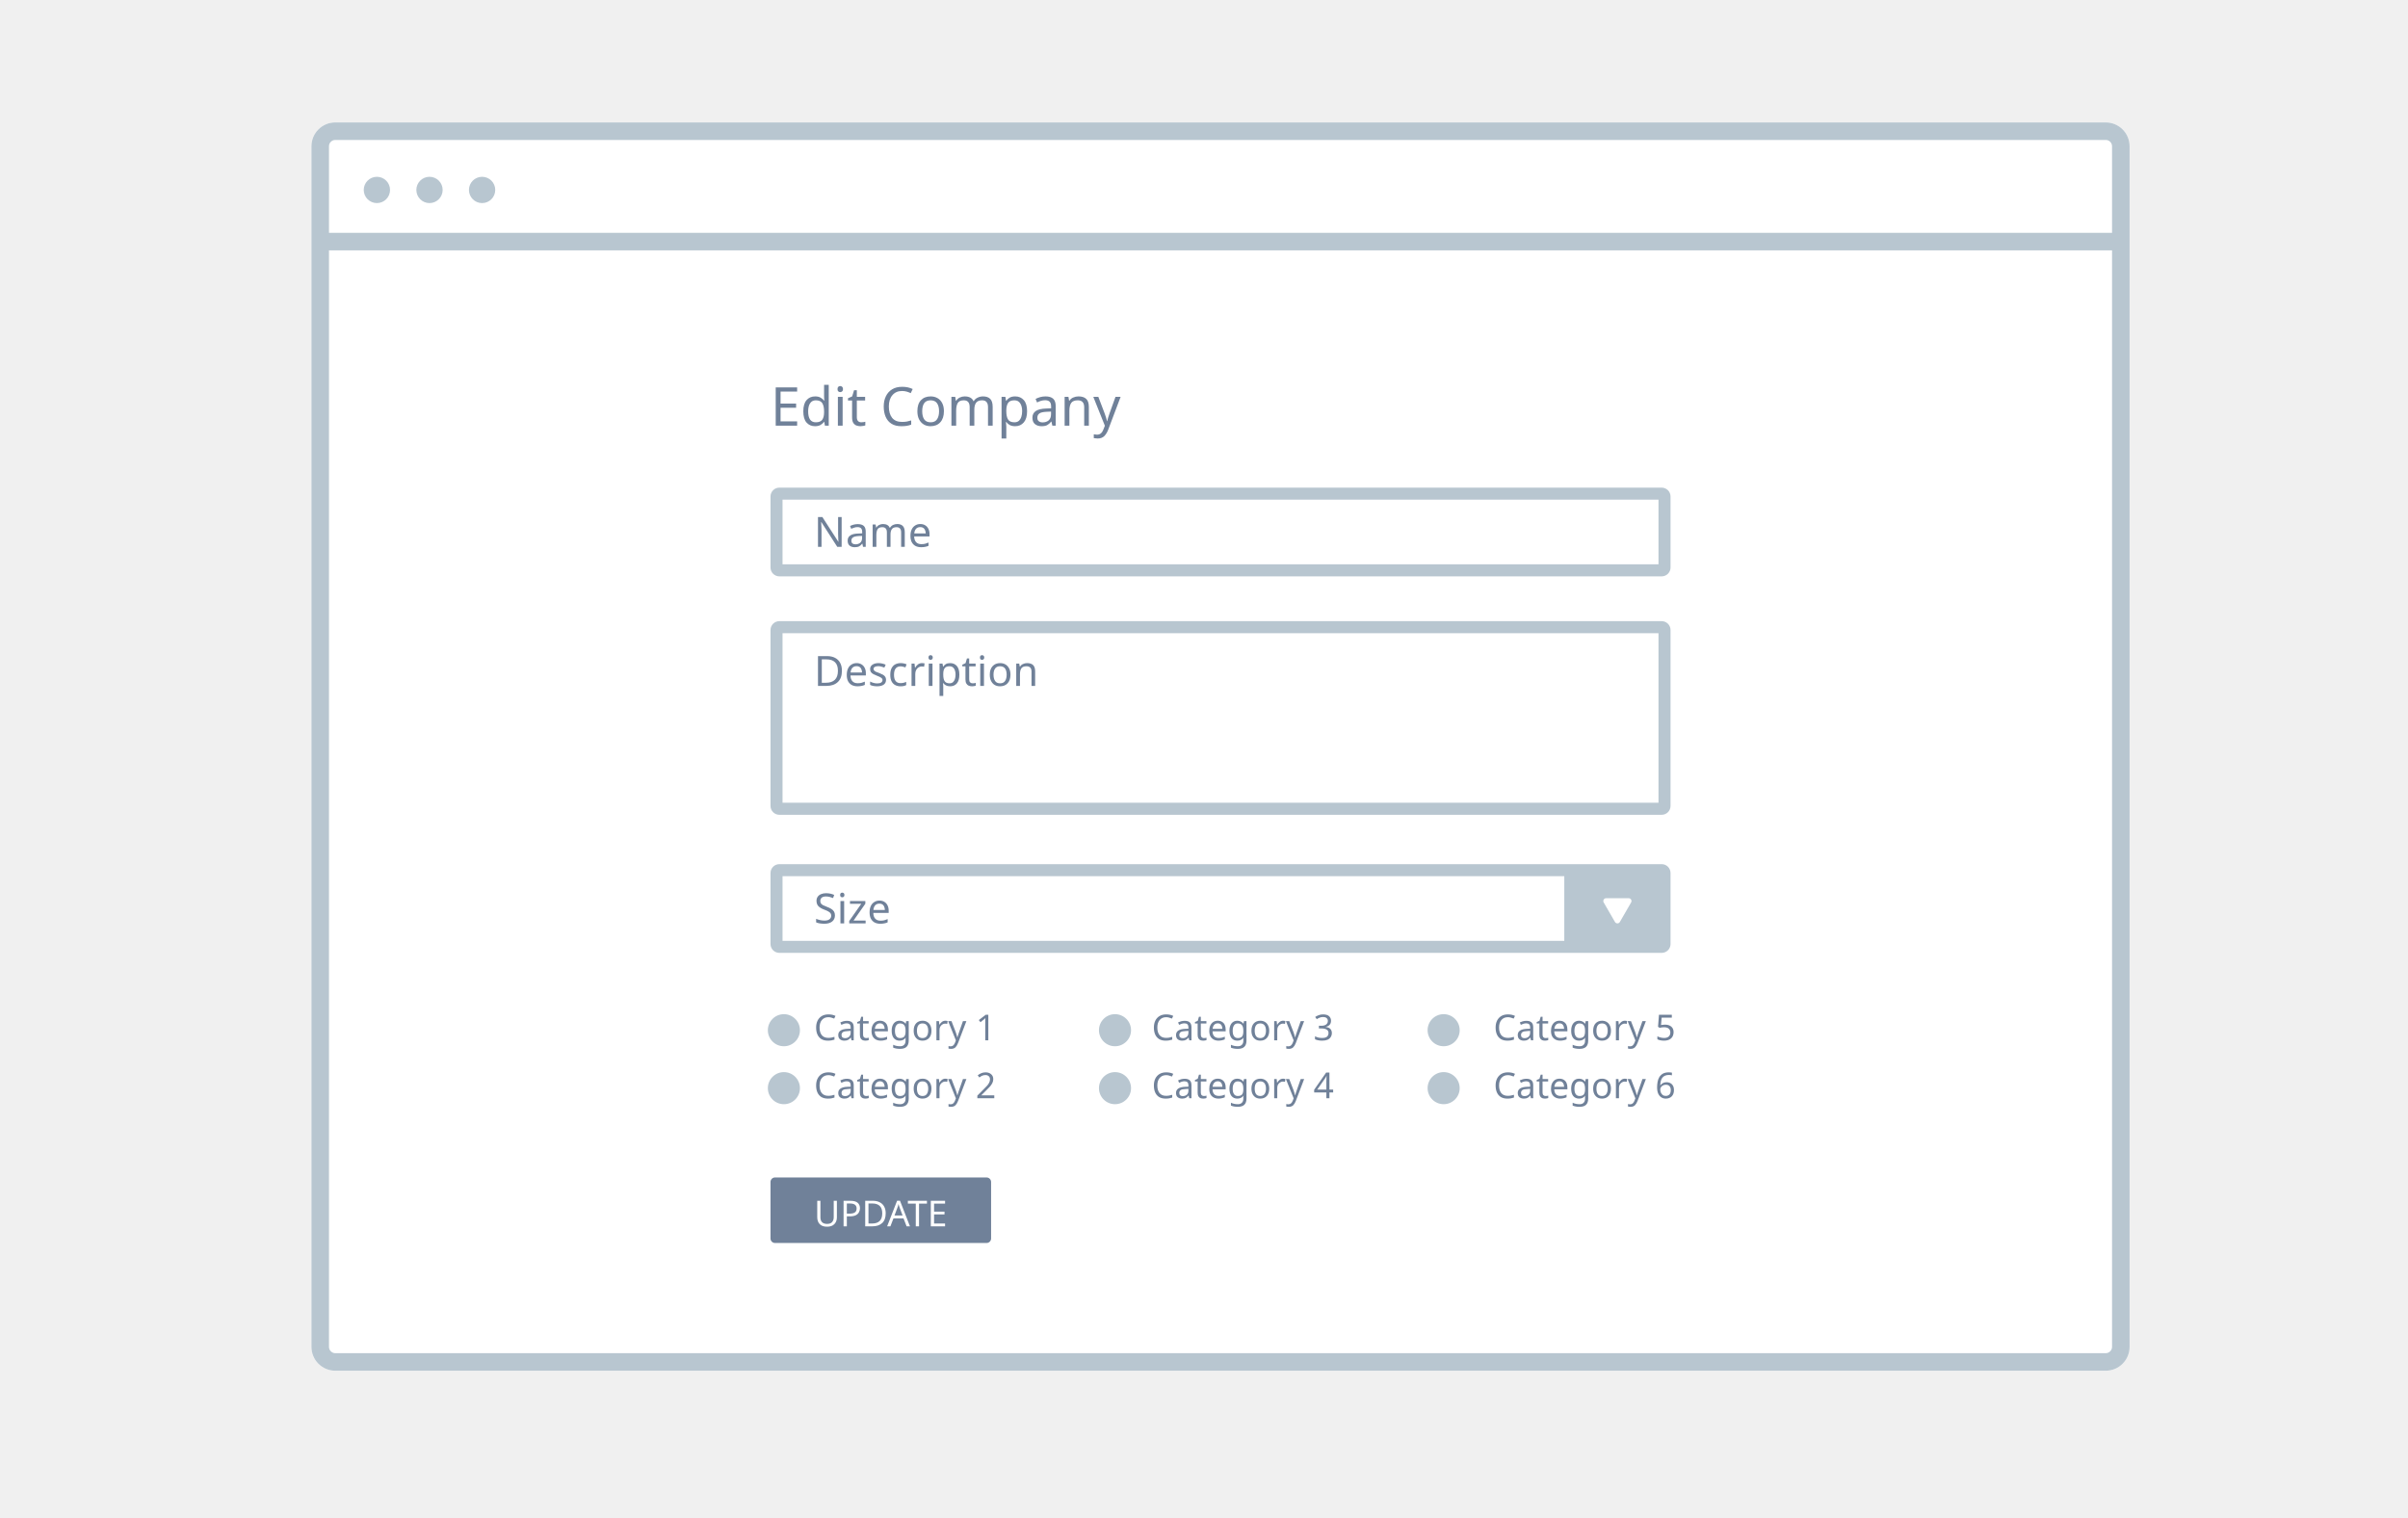
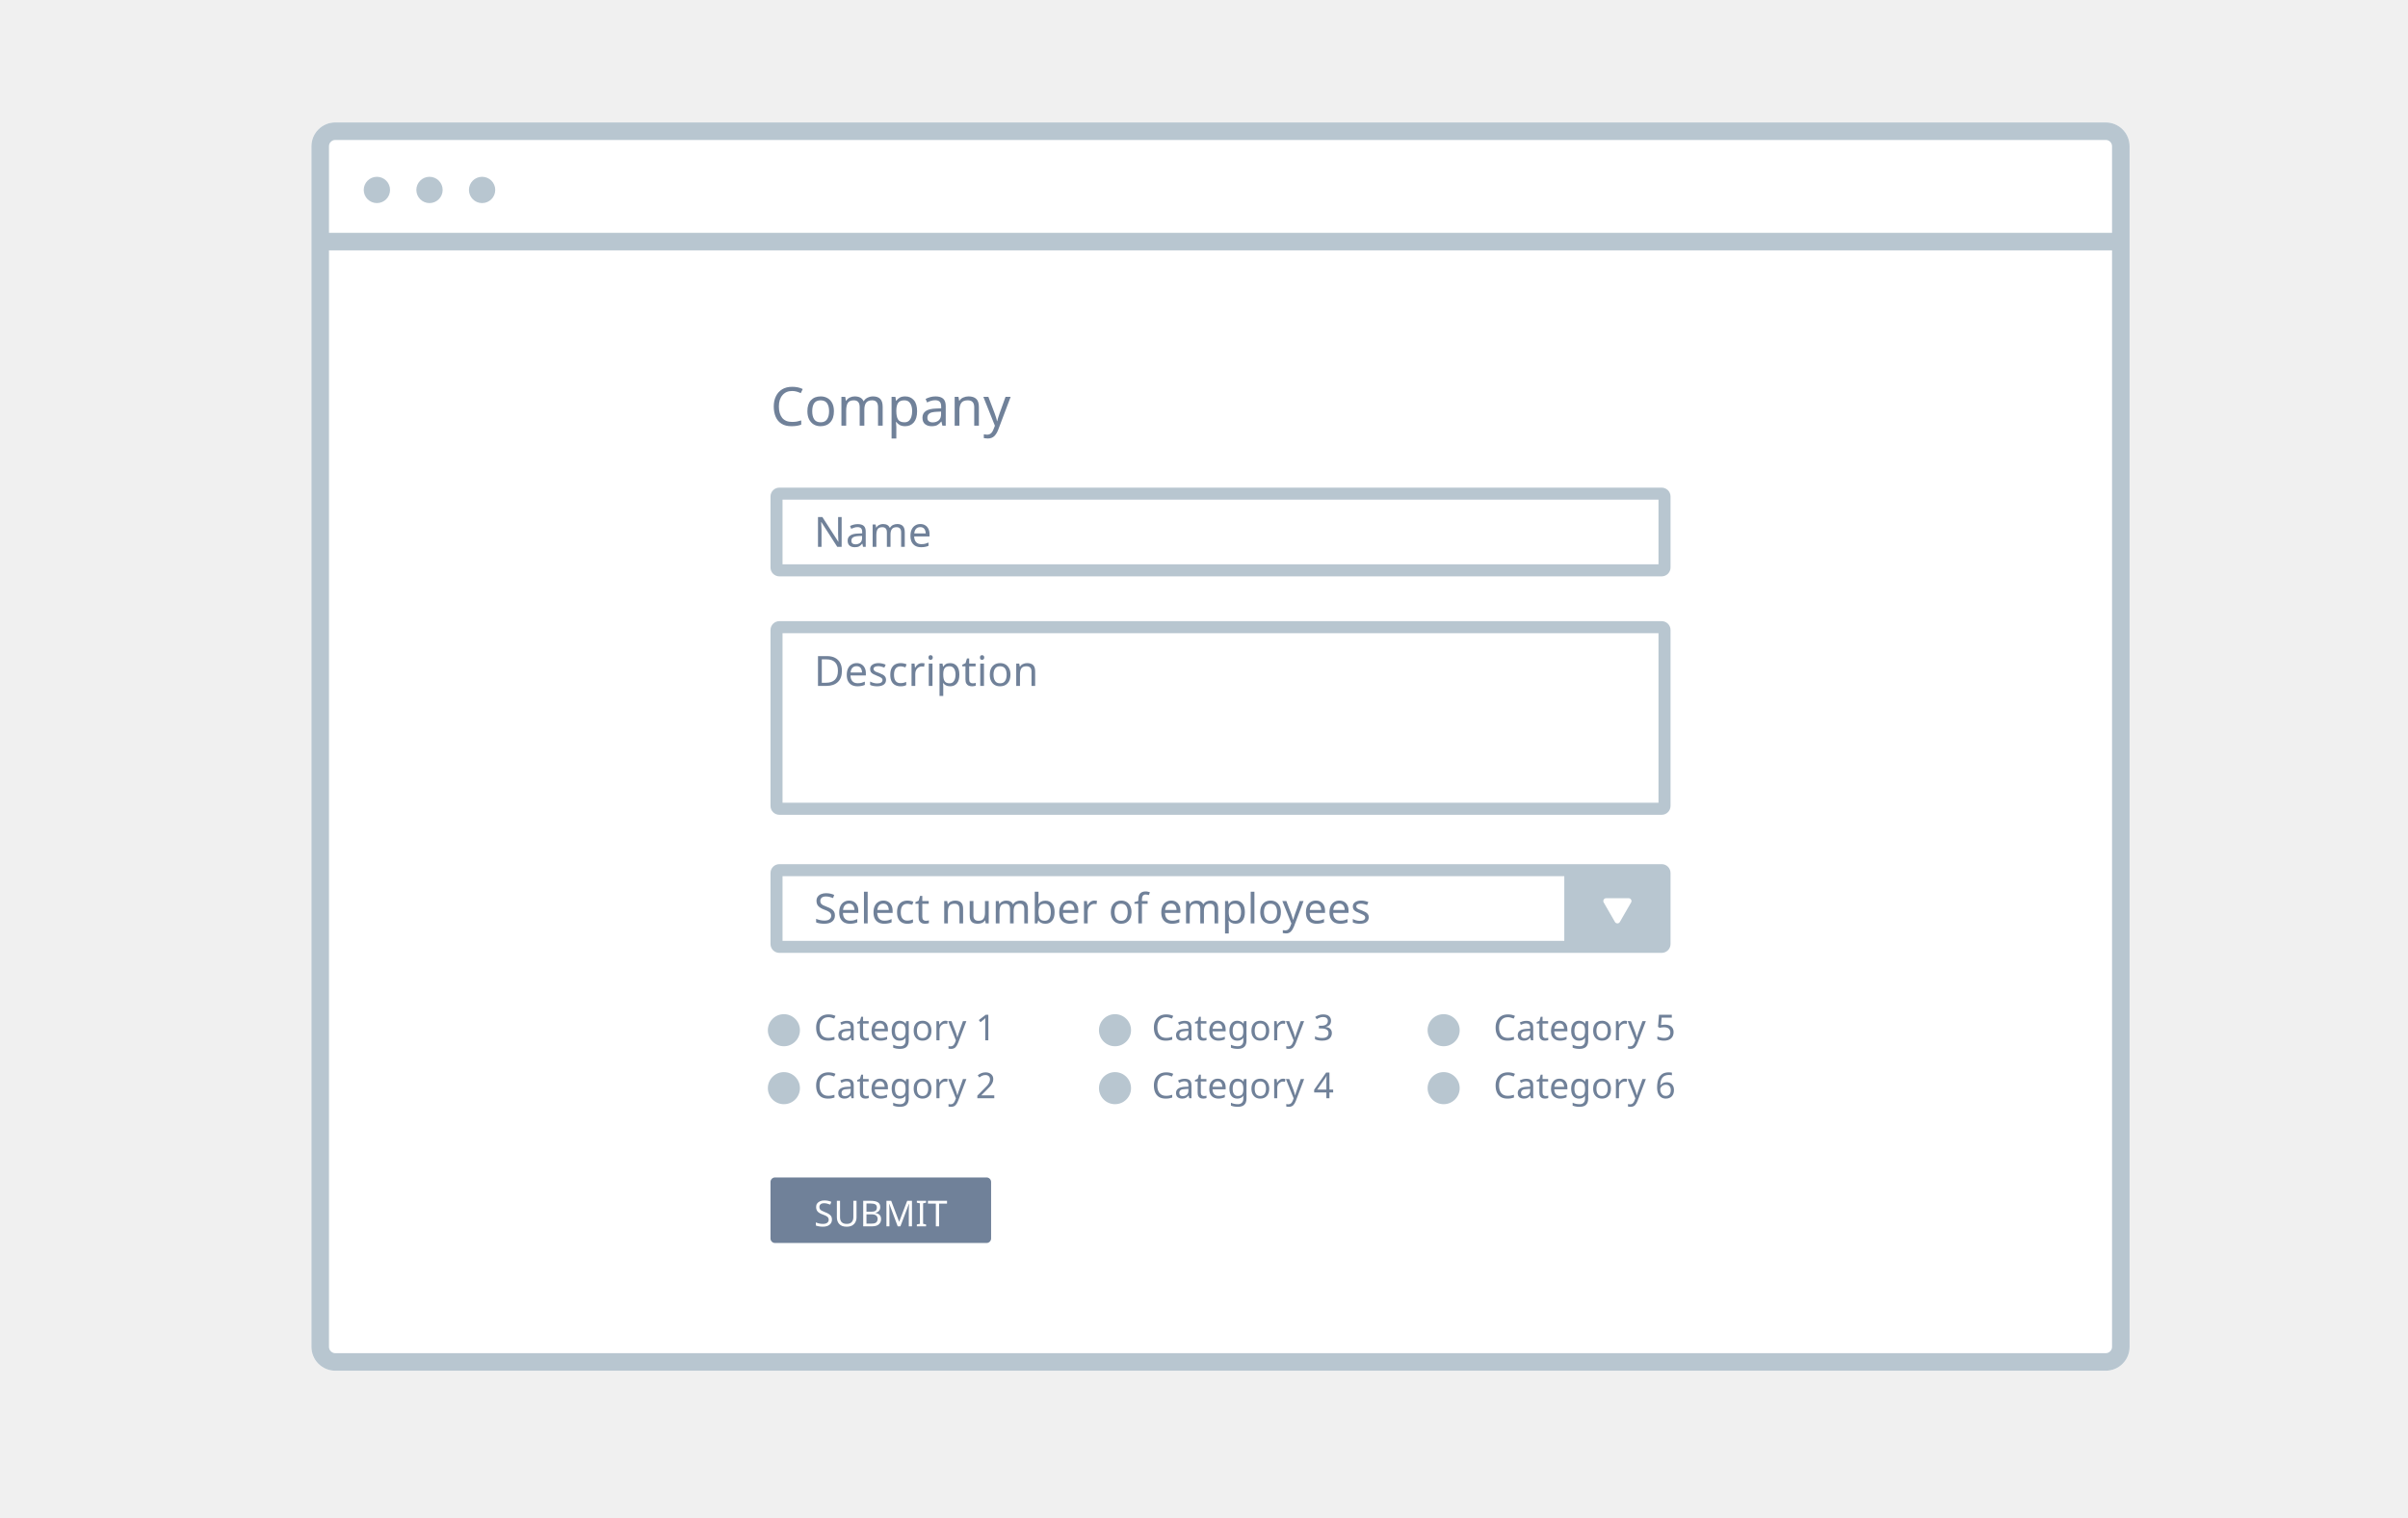
- <svg xmlns="http://www.w3.org/2000/svg" version="1.1" x="0px" y="0px" width="404px" height="254.667px" viewBox="0 0 404 254.667" enable-background="new 0 0 404 254.667" xml:space="preserve">
+ <svg xmlns="http://www.w3.org/2000/svg" version="1.1" id="Layer_1" x="0px" y="0px" width="404px" height="254.667px" viewBox="0 0 404 254.667" enable-background="new 0 0 404 254.667" xml:space="preserve">
  <g id="Category_Titles">
</g>
  <g id="Arrows__x26__Lines">
</g>
  <g id="Timelines__x26__Graphs">
</g>
  <g id="Confirmations" display="none">
    <g display="inline">
      <g>
-         <path fill="#B8C6D0" d="M371.908,11.988H37.191c-1.496,0-2.713,1.217-2.713,2.713v207.429c0,1.496,1.217,2.713,2.713,2.713     h334.717c1.496,0,2.713-1.217,2.713-2.713V14.701C374.621,13.205,373.403,11.988,371.908,11.988z M37.191,12.695h334.717     c1.105,0,2.005,0.899,2.005,2.005v11.922H220.149c-0.289-0.766-2.434-6.439-2.974-7.518c-0.055-0.11-0.105-0.219-0.154-0.325     c-0.554-1.203-1.119-1.933-4.292-1.933h-63.282c-1.958,0-2.368,2.048-2.612,3.272c-0.045,0.224-0.087,0.436-0.132,0.608     c-0.128,0.498-0.337,1.425-0.622,2.758c-0.671-1.476-1.176-3.038-1.176-3.038c-0.01-0.038-0.956-3.587-4.37-3.587h-64.2     c-0.609,0-1.154-0.004-1.647-0.007c-3.164-0.024-4.229-0.031-5.965,1.126c-1.595,1.063-1.829,1.79-2.452,3.731     c-0.177,0.552-0.378,1.177-0.652,1.955c-1.151,3.261-3.47,2.96-3.566,2.946l-0.027-0.004h-26.84V14.701     C35.186,13.595,36.085,12.695,37.191,12.695z M150.078,26.619c-0.876-0.026-2.256-0.503-2.656-0.898     c-0.256-0.252-0.541-0.668-0.848-1.234c0.016-0.03,0.03-0.062,0.037-0.096c0.361-1.711,0.629-2.917,0.776-3.485     c0.049-0.192,0.094-0.413,0.141-0.647c0.295-1.479,0.644-2.703,1.918-2.703h63.282c2.949,0,3.228,0.605,3.65,1.521     c0.052,0.113,0.105,0.228,0.164,0.345c0.461,0.922,2.288,5.712,2.86,7.224C219.402,26.645,150.103,26.613,150.078,26.619z      M146.925,26.224c1.232,1.232,3.043,1.131,6.438,1.131c0.69,0,1.202-0.018,1.368-0.024h219.182v14.32H35.186V27.315h26.793     c0.343,0.036,3.036,0.191,4.308-3.414c0.277-0.787,0.489-1.445,0.658-1.974c0.615-1.917,0.781-2.432,2.17-3.358     c1.555-1.037,2.486-1.03,5.568-1.008c0.494,0.003,1.041,0.007,1.652,0.007h64.2c2.859,0,3.651,2.929,3.689,3.074     c0.03,0.094,0.748,2.32,1.644,4.025C146.24,25.375,146.597,25.896,146.925,26.224z M371.908,224.134H37.191     c-1.106,0-2.005-0.899-2.005-2.005V42.359h338.727v179.771C373.913,223.235,373.013,224.134,371.908,224.134z" />
+         <path fill="#B8C6D0" d="M371.908,11.988H37.191c-1.496,0-2.713,1.217-2.713,2.713V222.13c0,1.496,1.217,2.713,2.713,2.713     h334.717c1.496,0,2.713-1.217,2.713-2.713V14.701C374.621,13.205,373.403,11.988,371.908,11.988z M37.191,12.695h334.717     c1.104,0,2.005,0.899,2.005,2.005v11.922H220.148c-0.289-0.766-2.435-6.439-2.975-7.518c-0.055-0.11-0.104-0.219-0.152-0.325     c-0.556-1.203-1.119-1.933-4.293-1.933h-63.283c-1.958,0-2.368,2.048-2.612,3.272c-0.045,0.224-0.087,0.436-0.132,0.608     c-0.128,0.498-0.337,1.425-0.622,2.758c-0.671-1.476-1.176-3.038-1.176-3.038c-0.01-0.038-0.956-3.587-4.37-3.587h-64.2     c-0.609,0-1.154-0.004-1.647-0.007c-3.164-0.024-4.229-0.031-5.965,1.126c-1.595,1.063-1.829,1.79-2.452,3.731     c-0.177,0.552-0.378,1.177-0.652,1.955c-1.151,3.261-3.47,2.96-3.566,2.946l-0.027-0.004h-26.84V14.701     C35.186,13.595,36.085,12.695,37.191,12.695z M150.078,26.619c-0.876-0.026-2.256-0.503-2.656-0.898     c-0.256-0.252-0.541-0.668-0.848-1.234c0.016-0.03,0.03-0.062,0.037-0.096c0.361-1.711,0.629-2.917,0.776-3.485     c0.049-0.192,0.094-0.413,0.141-0.647c0.295-1.479,0.644-2.703,1.918-2.703h63.283c2.948,0,3.229,0.605,3.649,1.521     c0.052,0.113,0.104,0.228,0.164,0.345c0.461,0.922,2.288,5.712,2.86,7.224C219.402,26.645,150.103,26.613,150.078,26.619z      M146.925,26.224c1.232,1.232,3.043,1.131,6.438,1.131c0.69,0,1.202-0.018,1.368-0.024h219.182v14.32H35.186V27.315h26.793     c0.343,0.036,3.036,0.191,4.308-3.414c0.277-0.787,0.489-1.445,0.658-1.974c0.615-1.917,0.781-2.432,2.17-3.358     c1.555-1.037,2.486-1.03,5.568-1.008c0.494,0.003,1.041,0.007,1.652,0.007h64.2c2.859,0,3.651,2.929,3.689,3.074     c0.03,0.094,0.748,2.32,1.644,4.025C146.24,25.375,146.597,25.896,146.925,26.224z M371.908,224.134H37.191     c-1.106,0-2.005-0.899-2.005-2.006V42.359h338.727V222.13C373.913,223.235,373.013,224.134,371.908,224.134z" />
        <circle fill="#B8C6D0" cx="139.299" cy="22.054" r="1.943" />
        <circle fill="#B8C6D0" cx="56.393" cy="18.653" r="1.943" />
        <circle fill="#B8C6D0" cx="48.625" cy="18.653" r="1.943" />
        <circle fill="#B8C6D0" cx="40.858" cy="18.653" r="1.943" />
        <circle fill="#B8C6D0" cx="212.55" cy="22.054" r="1.943" />
-         <path fill="#B8C6D0" d="M69.175,31.483v6.636c0,0.585,0.477,1.062,1.062,1.062h287.175c0.585,0,1.062-0.476,1.062-1.062v-6.636     c0-0.585-0.476-1.062-1.062-1.062H70.237C69.652,30.421,69.175,30.897,69.175,31.483z M357.766,31.483v6.636     c0,0.195-0.159,0.354-0.354,0.354H70.237c-0.195,0-0.354-0.159-0.354-0.354v-6.636c0-0.195,0.159-0.354,0.354-0.354h287.175     C357.607,31.129,357.766,31.288,357.766,31.483z" />
-         <path fill="#B8C6D0" d="M364.104,33.318h4.238c0.291,0,0.53-0.238,0.53-0.53s-0.239-0.53-0.53-0.53h-4.238     c-0.292,0-0.53,0.238-0.53,0.53S363.813,33.318,364.104,33.318z" />
-         <path fill="#B8C6D0" d="M364.104,35.331h4.238c0.291,0,0.53-0.238,0.53-0.53c0-0.291-0.239-0.53-0.53-0.53h-4.238     c-0.292,0-0.53,0.239-0.53,0.53C363.575,35.092,363.813,35.331,364.104,35.331z" />
-         <path fill="#B8C6D0" d="M364.104,37.343h4.238c0.291,0,0.53-0.238,0.53-0.529c0-0.292-0.239-0.53-0.53-0.53h-4.238     c-0.292,0-0.53,0.238-0.53,0.53C363.575,37.105,363.813,37.343,364.104,37.343z" />
+         <path fill="#B8C6D0" d="M69.175,31.483v6.636c0,0.585,0.477,1.062,1.062,1.062h287.175c0.585,0,1.062-0.476,1.062-1.062v-6.636     c0-0.585-0.476-1.062-1.062-1.062H70.237C69.652,30.421,69.175,30.897,69.175,31.483z M357.766,31.483v6.636     c0,0.195-0.157,0.354-0.354,0.354H70.237c-0.195,0-0.354-0.159-0.354-0.354v-6.636c0-0.195,0.159-0.354,0.354-0.354h287.175     C357.607,31.129,357.766,31.288,357.766,31.483z" />
+         <path fill="#B8C6D0" d="M364.104,33.318h4.238c0.291,0,0.53-0.238,0.53-0.53s-0.239-0.53-0.53-0.53h-4.238     c-0.29,0-0.528,0.238-0.528,0.53S363.812,33.318,364.104,33.318z" />
+         <path fill="#B8C6D0" d="M364.104,35.331h4.238c0.291,0,0.53-0.238,0.53-0.53c0-0.291-0.239-0.53-0.53-0.53h-4.238     c-0.29,0-0.528,0.239-0.528,0.53S363.812,35.331,364.104,35.331z" />
+         <path fill="#B8C6D0" d="M364.104,37.343h4.238c0.291,0,0.53-0.238,0.53-0.529c0-0.292-0.239-0.53-0.53-0.53h-4.238     c-0.29,0-0.528,0.238-0.528,0.53C363.575,37.105,363.812,37.343,364.104,37.343z" />
        <path fill="#B8C6D0" d="M42.982,34.022h-0.945v-0.619c0-0.27-0.292-0.439-0.526-0.304L40.3,33.798l-1.21,0.699     c-0.234,0.135-0.234,0.473,0,0.607l1.21,0.699l1.211,0.699c0.233,0.135,0.526-0.034,0.526-0.304V35.58h0.945     c0.225,0,0.408-0.183,0.408-0.408V34.43C43.39,34.205,43.207,34.022,42.982,34.022z" />
-         <path fill="#B8C6D0" d="M52.63,34.497l-1.21-0.699l-1.21-0.699c-0.234-0.135-0.526,0.034-0.526,0.304v0.619h-0.944     c-0.226,0-0.408,0.183-0.408,0.408v0.743c0,0.225,0.183,0.408,0.408,0.408h0.945v0.619c0,0.27,0.292,0.438,0.526,0.304     l1.21-0.699l1.21-0.699C52.865,34.97,52.865,34.632,52.63,34.497z" />
-         <path fill="#B8C6D0" d="M64.819,32.926l-0.523,0.3c-0.86-0.826-2.23-0.816-3.076,0.03c-0.857,0.857-0.857,2.252,0,3.11     c0.843,0.843,2.284,0.826,3.146-0.036c0.184-0.184,0.184-0.482,0-0.667s-0.482-0.184-0.667,0     c-0.501,0.501-1.332,0.518-1.813,0.036c-0.49-0.49-0.49-1.287,0-1.777c0.413-0.414,1.043-0.474,1.525-0.19l-0.344,0.197     c-0.169,0.097-0.17,0.341-0.001,0.439l0.874,0.509l0.874,0.509c0.168,0.099,0.38-0.023,0.381-0.218l0.002-1.011l0.003-1.011     C65.199,32.952,64.988,32.829,64.819,32.926z" />
-         <path fill="#B8C6D0" d="M351.753,35.333c0.052,0.051,0.077,0.125,0.064,0.197l-0.201,1.175c-0.031,0.182,0.159,0.32,0.322,0.234     l1.056-0.555c0.064-0.034,0.142-0.034,0.207,0l1.055,0.555c0.163,0.086,0.354-0.052,0.323-0.234l-0.202-1.175     c-0.012-0.072,0.012-0.146,0.064-0.197l0.854-0.832c0.132-0.129,0.059-0.353-0.124-0.379l-1.18-0.171     c-0.072-0.011-0.135-0.056-0.167-0.122l-0.527-1.069c-0.082-0.165-0.317-0.165-0.399,0l-0.528,1.069     c-0.032,0.065-0.095,0.111-0.167,0.122l-1.18,0.171c-0.183,0.026-0.255,0.25-0.124,0.379L351.753,35.333z" />
+         <path fill="#B8C6D0" d="M52.63,34.497l-1.21-0.699l-1.21-0.699c-0.234-0.135-0.526,0.034-0.526,0.304v0.619H48.74     c-0.226,0-0.408,0.183-0.408,0.408v0.743c0,0.225,0.183,0.408,0.408,0.408h0.945V36.2c0,0.27,0.292,0.438,0.526,0.304l1.21-0.699     l1.21-0.699C52.865,34.97,52.865,34.632,52.63,34.497z" />
+         <path fill="#B8C6D0" d="M64.819,32.926l-0.523,0.3c-0.86-0.826-2.23-0.816-3.076,0.03c-0.857,0.857-0.857,2.252,0,3.11     c0.843,0.843,2.284,0.826,3.146-0.036c0.184-0.184,0.184-0.482,0-0.667c-0.184-0.185-0.482-0.184-0.667,0     c-0.501,0.501-1.332,0.518-1.813,0.036c-0.49-0.49-0.49-1.287,0-1.777c0.413-0.414,1.043-0.474,1.525-0.19l-0.344,0.197     c-0.169,0.097-0.17,0.341-0.001,0.439l0.874,0.509l0.874,0.509c0.168,0.099,0.38-0.023,0.381-0.218l0.002-1.011l0.003-1.011     C65.199,32.952,64.988,32.829,64.819,32.926z" />
+         <path fill="#B8C6D0" d="M351.753,35.333c0.052,0.051,0.077,0.125,0.064,0.197l-0.201,1.175c-0.031,0.182,0.159,0.32,0.321,0.234     l1.057-0.555c0.062-0.034,0.142-0.034,0.207,0l1.055,0.555c0.163,0.086,0.354-0.052,0.323-0.234l-0.202-1.175     c-0.012-0.072,0.012-0.146,0.064-0.197l0.854-0.832c0.132-0.129,0.059-0.353-0.124-0.379l-1.18-0.171     c-0.072-0.011-0.135-0.056-0.167-0.122l-0.527-1.069c-0.082-0.165-0.315-0.165-0.397,0l-0.528,1.069     c-0.032,0.065-0.095,0.111-0.167,0.122l-1.18,0.171c-0.185,0.026-0.257,0.25-0.124,0.379L351.753,35.333z" />
      </g>
    </g>
  </g>
  <g id="Paragraphs__x26__Lists">
</g>
  <g id="Testimonials__x26__Callouts">
</g>
  <g id="Image_Galleries">
</g>
  <g id="Pricing_Tables">
</g>
  <g id="Ecommerce">
</g>
  <g id="Login__x26__Forms">
    <g>
      <path fill="#FFFFFF" d="M357.288,39.067V24.533c0-2.201-1.792-3.991-3.992-3.991H56.248c-2.202,0-3.992,1.79-3.992,3.991v201.446    c0,2.201,1.79,3.991,3.992,3.991h297.048c2.201,0,3.992-1.79,3.992-3.991V41.127V39.067L357.288,39.067z" />
      <g>
-         <path fill="#B8C6D0" d="M357.288,39.067L357.288,39.067V24.533c0-2.201-1.792-3.991-3.992-3.991H56.248     c-2.202,0-3.992,1.79-3.992,3.991v201.446c0,2.201,1.79,3.991,3.992,3.991h297.048c2.201,0,3.992-1.79,3.992-3.991V41.127V39.067     z M56.248,23.481h297.048c0.579,0,1.051,0.473,1.051,1.052v14.534l-299.15-0.007V24.533     C55.197,23.954,55.667,23.481,56.248,23.481z M353.296,227.028H56.248c-0.57,0-1.051-0.479-1.051-1.049V42.002l299.15,0.007     v183.97C354.347,226.549,353.866,227.028,353.296,227.028z" />
+         <path fill="#B8C6D0" d="M357.288,39.067L357.288,39.067V24.533c0-2.201-1.792-3.991-3.992-3.991H56.248     c-2.202,0-3.992,1.79-3.992,3.991v201.446c0,2.201,1.79,3.991,3.992,3.991h297.048c2.201,0,3.992-1.79,3.992-3.991V41.127V39.067     L357.288,39.067z M56.248,23.481h297.048c0.579,0,1.051,0.473,1.051,1.052v14.534L55.197,39.06V24.533     C55.197,23.954,55.667,23.481,56.248,23.481z M353.296,227.028H56.248c-0.57,0-1.051-0.479-1.051-1.049V42.002l299.15,0.007     v183.97C354.347,226.548,353.866,227.028,353.296,227.028z" />
        <circle fill="#B8C6D0" cx="63.234" cy="31.867" r="2.206" />
        <circle fill="#B8C6D0" cx="72.059" cy="31.867" r="2.206" />
        <circle fill="#B8C6D0" cx="80.883" cy="31.867" r="2.206" />
      </g>
    </g>
    <g>
-       <path fill="#B8C6D0" d="M278.252,83.832v10.846H131.29V83.832H278.252 M278.785,81.812H130.758c-0.822,0-1.487,0.667-1.487,1.487    V95.21c0,0.822,0.665,1.489,1.487,1.489h148.027c0.822,0,1.489-0.667,1.489-1.489V83.299    C280.273,82.479,279.606,81.812,278.785,81.812L278.785,81.812z" />
+       <path fill="#B8C6D0" d="M278.252,83.832v10.846H131.29V83.832H278.252 M278.785,81.812H130.758c-0.822,0-1.487,0.667-1.487,1.487    V95.21c0,0.822,0.665,1.489,1.487,1.489h148.027c0.822,0,1.488-0.667,1.488-1.489V83.299    C280.273,82.479,279.605,81.812,278.785,81.812L278.785,81.812z" />
    </g>
    <g>
-       <path fill="#B8C6D0" d="M278.252,106.233v28.449H131.29v-28.449H278.252 M278.785,104.213H130.758    c-0.822,0-1.487,0.667-1.487,1.487v29.514c0,0.822,0.665,1.487,1.487,1.487h148.027c0.822,0,1.489-0.666,1.489-1.487v-29.514    C280.273,104.88,279.606,104.213,278.785,104.213L278.785,104.213z" />
+       <path fill="#B8C6D0" d="M278.252,106.233v28.449H131.29v-28.449H278.252 M278.785,104.213H130.758    c-0.822,0-1.487,0.667-1.487,1.487v29.514c0,0.822,0.665,1.486,1.487,1.486h148.027c0.822,0,1.488-0.666,1.488-1.486V105.7    C280.273,104.88,279.605,104.213,278.785,104.213L278.785,104.213z" />
    </g>
    <g>
-       <path fill="#708199" d="M165.521,208.542h-35.493c-0.418,0-0.758-0.339-0.758-0.758v-9.476c0-0.418,0.339-0.758,0.758-0.758    h35.493c0.42,0,0.759,0.339,0.759,0.758v9.476C166.281,208.203,165.941,208.542,165.521,208.542z" />
+       <path fill="#708199" d="M165.521,208.542h-35.493c-0.418,0-0.758-0.34-0.758-0.758v-9.478c0-0.418,0.339-0.759,0.758-0.759h35.493    c0.42,0,0.759,0.34,0.759,0.759v9.478C166.281,208.203,165.941,208.542,165.521,208.542z" />
    </g>
    <g>
-       <path fill="#B8C6D0" d="M278.785,144.983h-0.532h-15.805h-131.69c-0.822,0-1.487,0.665-1.487,1.487v11.911    c0,0.822,0.665,1.487,1.487,1.487h131.69v0.001h15.805l0.001-0.001h0.531c0.822,0,1.489-0.666,1.489-1.487v-0.532v-10.845v-0.533    C280.273,145.648,279.606,144.983,278.785,144.983z M131.29,157.849v-10.845h131.158v10.845H131.29z" />
-       <path fill="#FFFFFF" d="M269.469,150.697c-0.365,0-0.593,0.396-0.411,0.711l0.945,1.637l0.945,1.637    c0.184,0.315,0.64,0.315,0.822,0l0.944-1.637l0.945-1.637c0.183-0.315-0.045-0.711-0.411-0.711H269.469z" />
+       <path fill="#B8C6D0" d="M278.785,144.983h-0.532h-15.805h-131.69c-0.822,0-1.487,0.665-1.487,1.487v11.91    c0,0.822,0.665,1.488,1.487,1.488h131.69l0,0h15.805h0.001h0.531c0.822,0,1.488-0.666,1.488-1.488v-0.531v-10.846v-0.532    C280.273,145.648,279.605,144.983,278.785,144.983z M131.29,157.849v-10.846h131.158v10.846H131.29z" />
+       <path fill="#FFFFFF" d="M269.469,150.697c-0.365,0-0.593,0.396-0.41,0.711l0.944,1.637l0.945,1.639    c0.184,0.314,0.64,0.314,0.821,0l0.943-1.639l0.945-1.637c0.183-0.313-0.047-0.711-0.411-0.711H269.469z" />
    </g>
    <g>
      <circle fill="#B8C6D0" cx="131.517" cy="172.843" r="2.691" />
-       <circle fill="#B8C6D0" cx="131.517" cy="182.565" r="2.691" />
+       <circle fill="#B8C6D0" cx="131.517" cy="182.565" r="2.69" />
      <circle fill="#B8C6D0" cx="187.068" cy="172.843" r="2.691" />
-       <circle fill="#B8C6D0" cx="187.068" cy="182.565" r="2.691" />
+       <circle fill="#B8C6D0" cx="187.068" cy="182.565" r="2.69" />
      <circle fill="#B8C6D0" cx="242.206" cy="172.841" r="2.691" />
      <circle fill="#B8C6D0" cx="242.206" cy="182.564" r="2.691" />
    </g>
-     <text transform="matrix(1 0 0 1 136.5654 91.7456)" fill="#708199" font-family="'MyriadPro-Bold'" font-size="7">Name</text>
-     <text transform="matrix(1 0 0 1 129.2705 71.4121)" fill="#708199" font-family="'MyriadPro-Bold'" font-size="9">Edit Company</text>
+     <text transform="matrix(1 0 0 1 136.5654 91.7461)" fill="#708199" font-family="'MyriadPro-Bold'" font-size="7">Name</text>
+     <text transform="matrix(1 0 0 1 129.2705 71.4121)" fill="#708199" font-family="'MyriadPro-Bold'" font-size="9">Company</text>
    <text transform="matrix(1 0 0 1 136.5654 115.0791)" fill="#708199" font-family="'MyriadPro-Bold'" font-size="7">Description</text>
-     <text transform="matrix(1 0 0 1 136.5654 154.9189)" fill="#708199" font-family="'MyriadPro-Bold'" font-size="7">Size</text>
-     <text transform="matrix(1 0 0 1 136.5654 174.5337)" fill="#708199" font-family="'MyriadPro-Bold'" font-size="6">Category 1</text>
-     <text transform="matrix(1 0 0 1 136.5654 184.2559)" fill="#708199" font-family="'MyriadPro-Bold'" font-size="6">Category 2</text>
-     <text transform="matrix(1 0 0 1 193.2324 174.5337)" fill="#708199" font-family="'MyriadPro-Bold'" font-size="6">Category 3</text>
-     <text transform="matrix(1 0 0 1 193.2324 184.2559)" fill="#708199" font-family="'MyriadPro-Bold'" font-size="6">Category 4</text>
-     <text transform="matrix(1 0 0 1 250.5659 174.5337)" fill="#708199" font-family="'MyriadPro-Bold'" font-size="6">Category 5</text>
-     <text transform="matrix(1 0 0 1 250.5659 184.2559)" fill="#708199" font-family="'MyriadPro-Bold'" font-size="6">Category 6</text>
-     <text transform="matrix(1 0 0 1 136.5654 205.7456)" fill="#FFFFFF" font-family="'MyriadPro-Bold'" font-size="6">UPDATE</text>
+     <text transform="matrix(1 0 0 1 136.5654 154.9194)" fill="#708199" font-family="'MyriadPro-Bold'" font-size="7">Select number of employees</text>
+     <text transform="matrix(1 0 0 1 136.5654 174.5347)" fill="#708199" font-family="'MyriadPro-Bold'" font-size="6">Category 1</text>
+     <text transform="matrix(1 0 0 1 136.5654 184.2554)" fill="#708199" font-family="'MyriadPro-Bold'" font-size="6">Category 2</text>
+     <text transform="matrix(1 0 0 1 193.2324 174.5347)" fill="#708199" font-family="'MyriadPro-Bold'" font-size="6">Category 3</text>
+     <text transform="matrix(1 0 0 1 193.2324 184.2554)" fill="#708199" font-family="'MyriadPro-Bold'" font-size="6">Category 4</text>
+     <text transform="matrix(1 0 0 1 250.5654 174.5347)" fill="#708199" font-family="'MyriadPro-Bold'" font-size="6">Category 5</text>
+     <text transform="matrix(1 0 0 1 250.5654 184.2554)" fill="#708199" font-family="'MyriadPro-Bold'" font-size="6">Category 6</text>
+     <text transform="matrix(1 0 0 1 136.5654 205.7456)" fill="#FFFFFF" font-family="'MyriadPro-Bold'" font-size="6">SUBMIT</text>
  </g>
  <g id="Intros__x26__Landings">
</g>
</svg>
